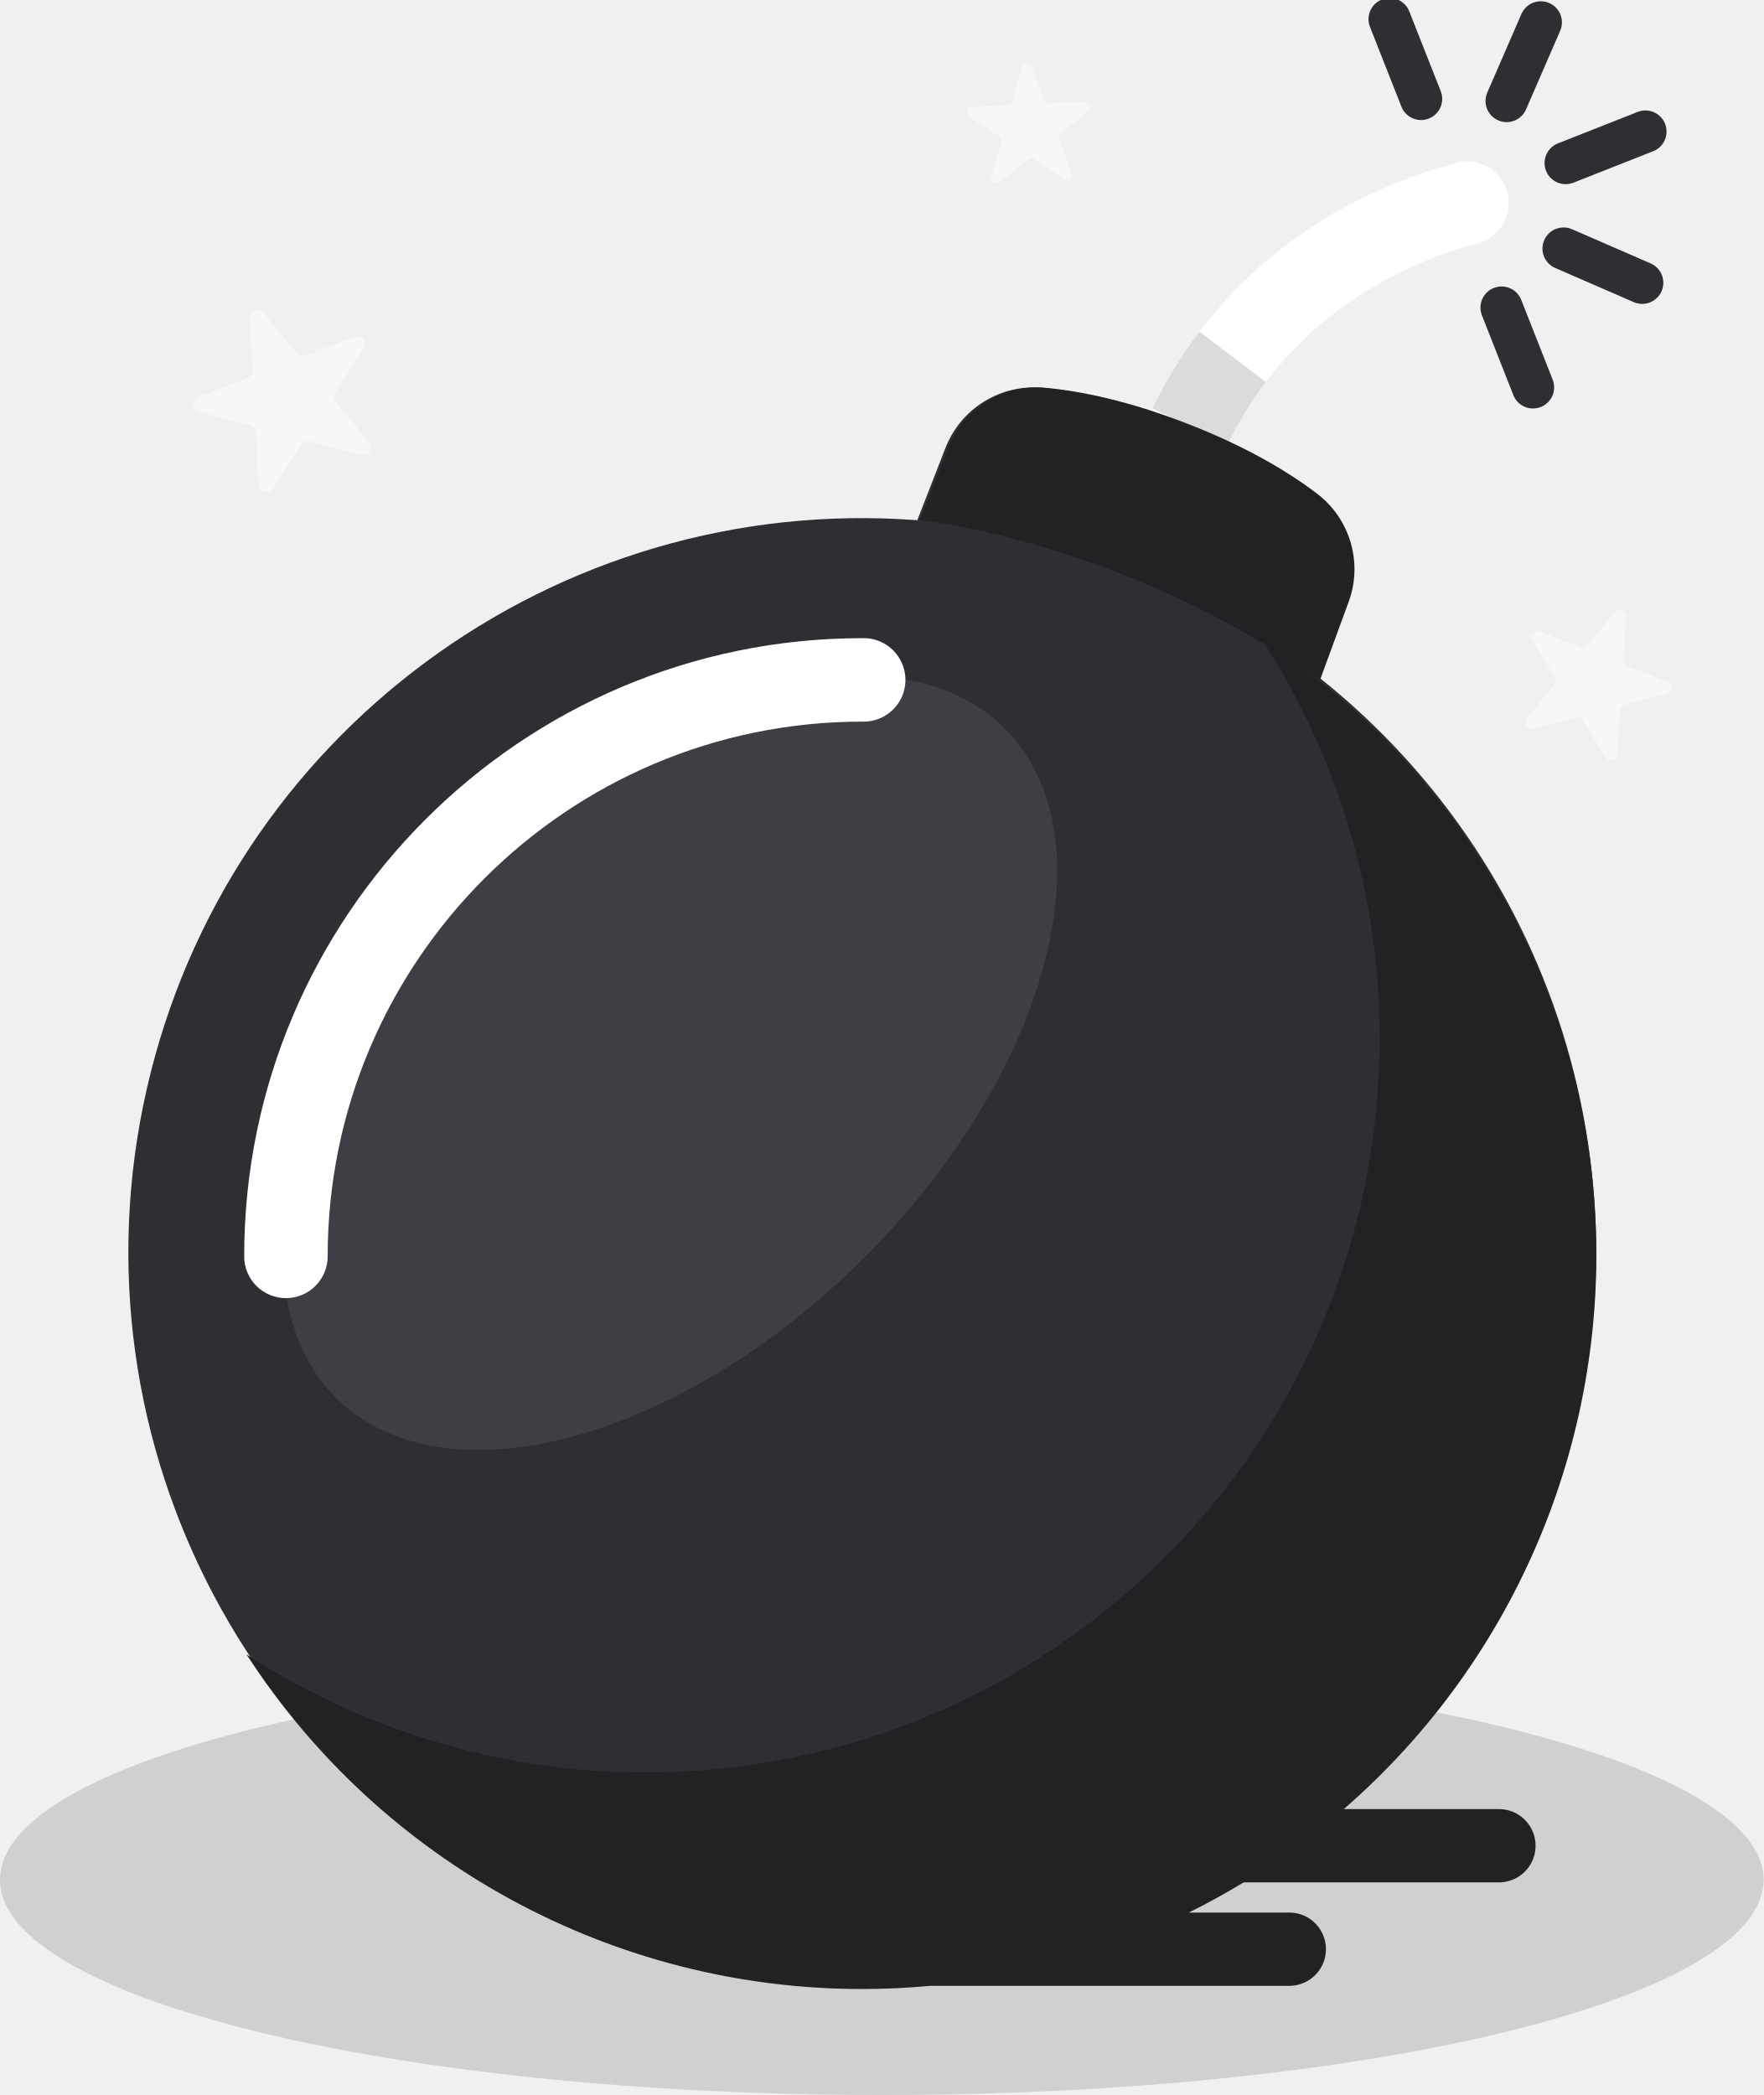
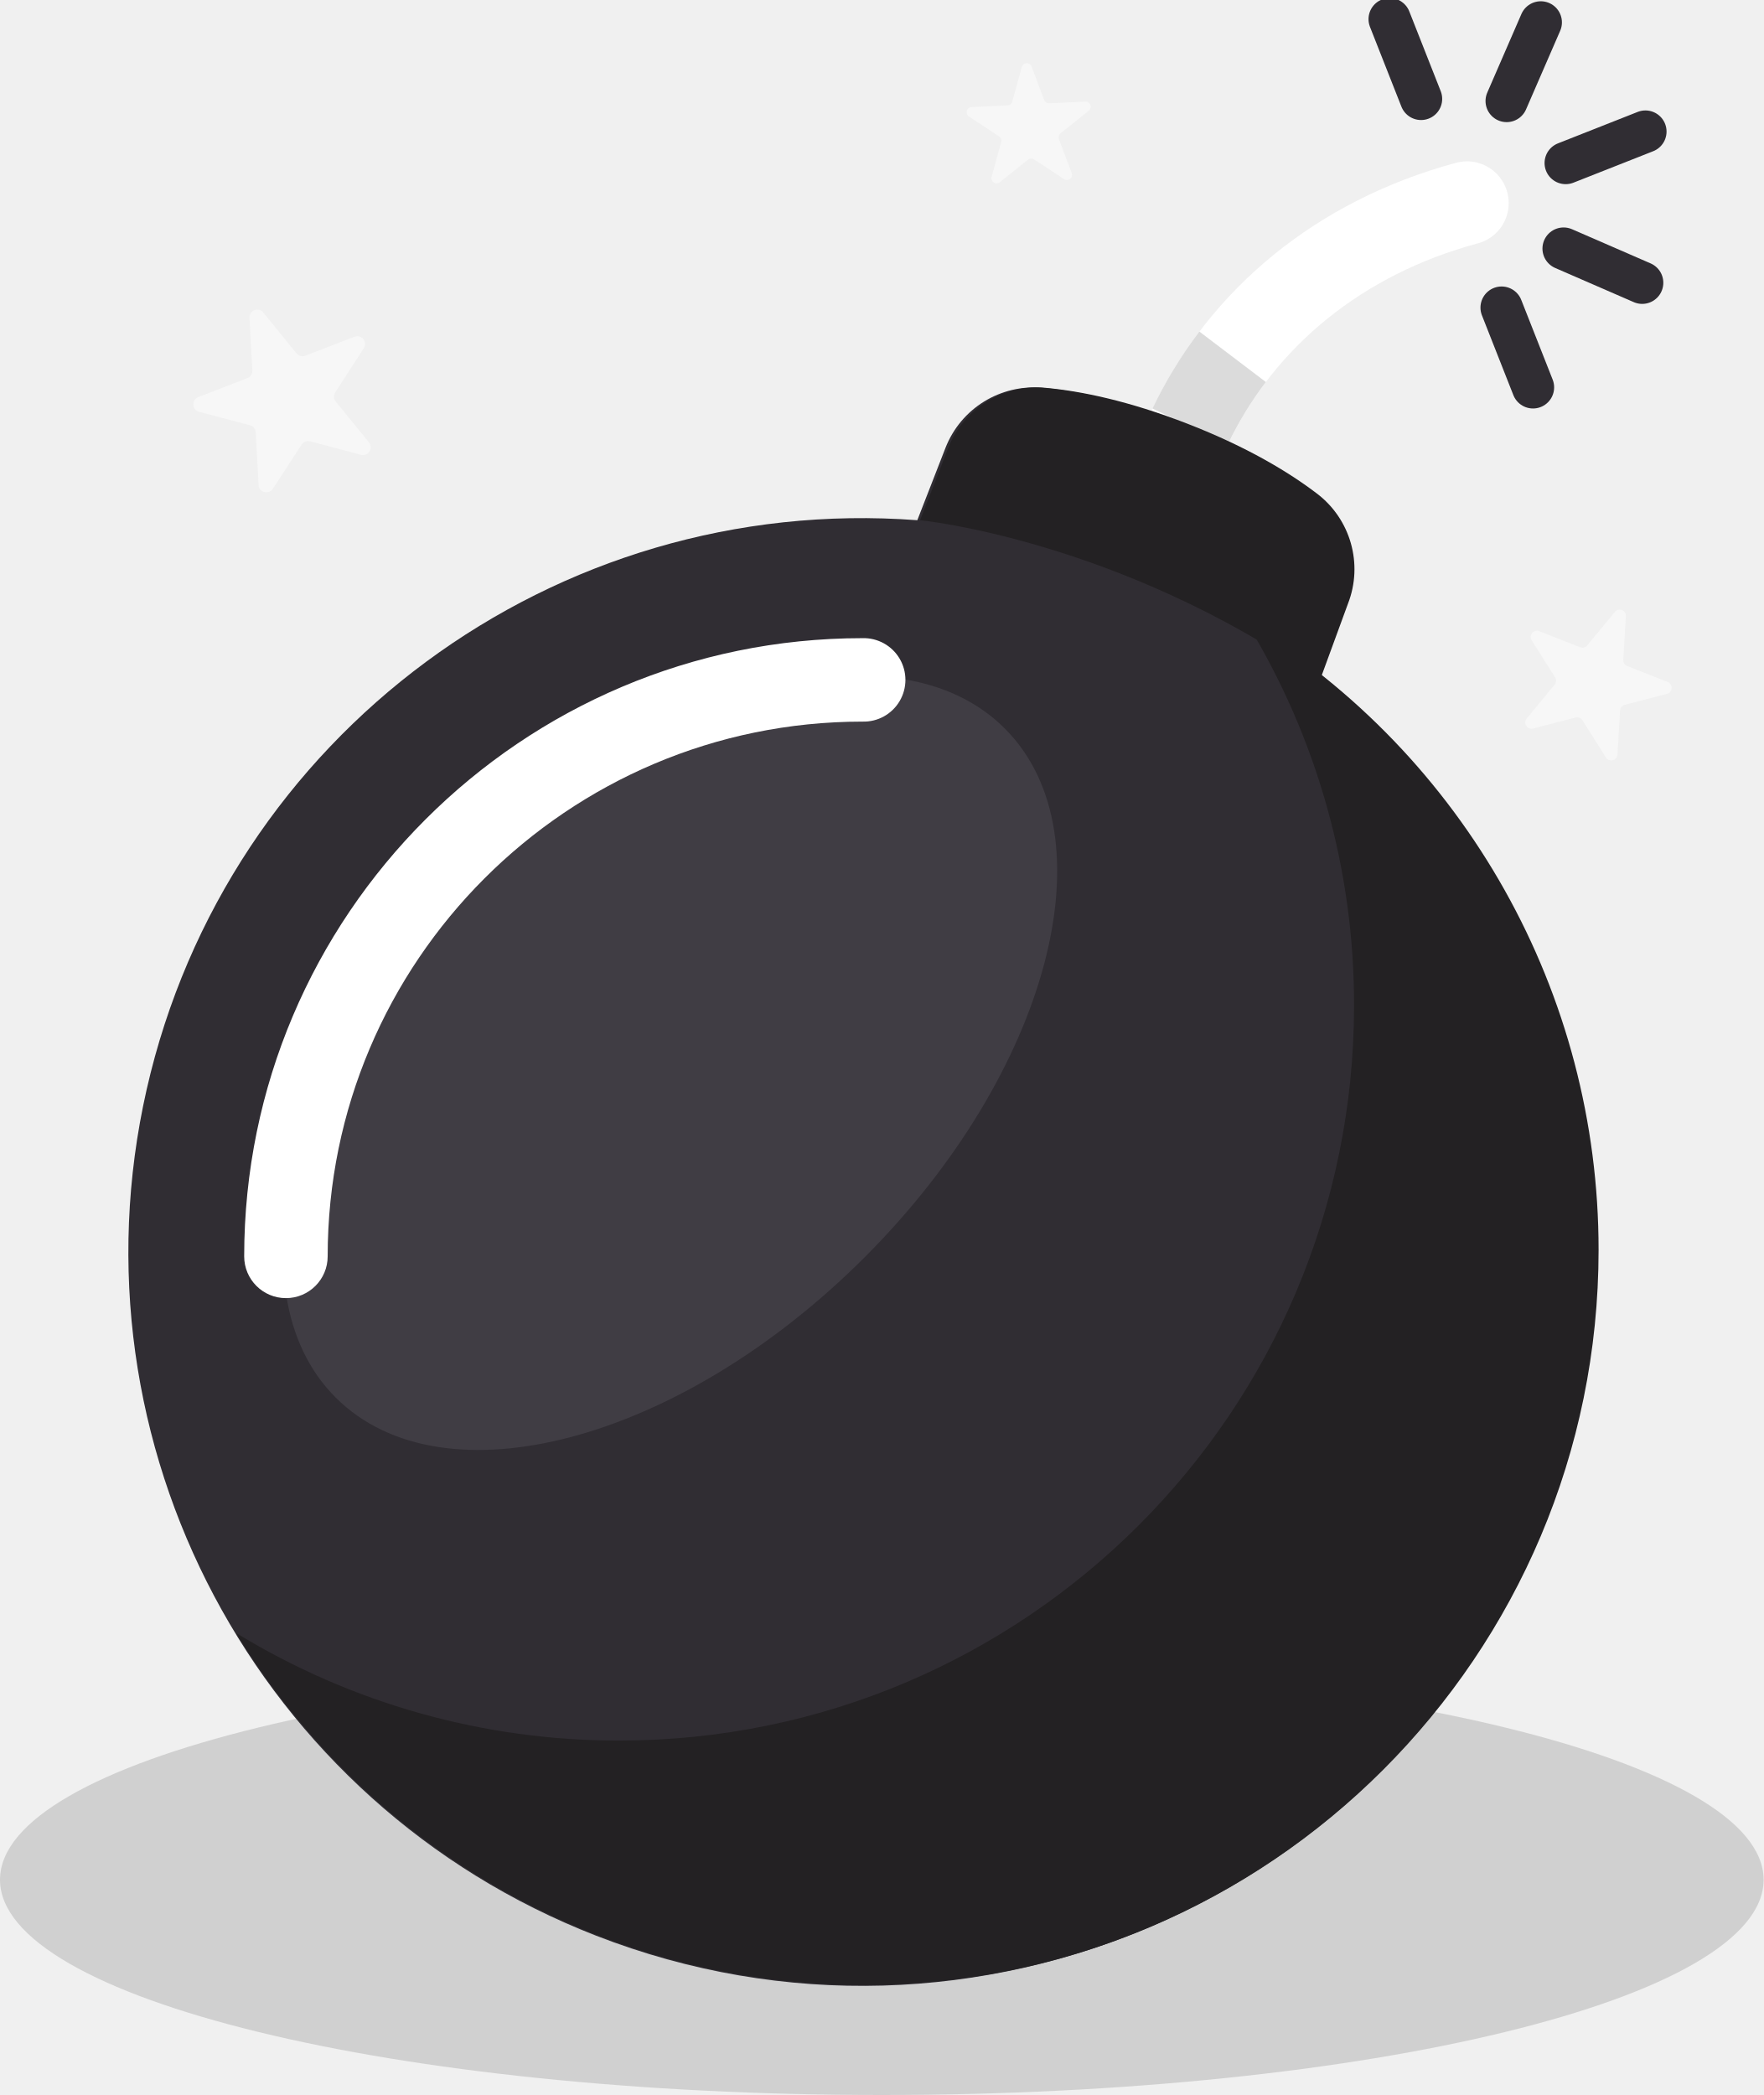
<svg xmlns="http://www.w3.org/2000/svg" viewBox="0 0 452.92 538.03">
  <defs>
    <style>.cls-1{fill:#1d1d1b;opacity:0.15;}.cls-2{fill:#fff;}.cls-3,.cls-8{fill:none;stroke-linejoin:round;}.cls-3{stroke:#dbdbdb;stroke-width:21.43px;}.cls-4{fill:#302d33;}.cls-5{fill:#282428;}.cls-6{fill:#232123;}.cls-7{fill:#403d44;}.cls-8{stroke:#302d33;stroke-linecap:round;stroke-width:10.85px;}.cls-9{fill:#f7f7f7;}</style>
  </defs>
  <g id="Mixed_Grit_Halftone_2" data-name="Mixed Grit Halftone 2">
    <ellipse class="cls-1" cx="226.46" cy="482.75" rx="226.46" ry="55.28" />
    <path class="cls-2" d="M305.63,120.25A10.72,10.72,0,0,1,296,104.9c14.86-31,42.42-53.41,77.61-63a10.72,10.72,0,1,1,5.62,20.68c-29.08,7.9-51.77,26.2-63.9,51.53A10.72,10.72,0,0,1,305.63,120.25Z" />
    <path class="cls-3" d="M305.64,109.53a103.07,103.07,0,0,1,10.91-17.9" />
    <path class="cls-4" d="M338.24,173.56,345.48,155a24.38,24.38,0,0,0-8-28.26c-7.23-5.5-17.87-11.94-33.15-17.89s-27.47-8.41-36.52-9.25a24.38,24.38,0,0,0-25,15.43l-7.23,18.57a188.44,188.44,0,0,0-82.54,363.5c97,37.78,206.19-10.2,244-107.16A188.5,188.5,0,0,0,338.24,173.56Z" />
    <path class="cls-5" d="M42.31,380.07l.31,1Z" />
    <path class="cls-6" d="M339,174.63,346.19,155a24.38,24.38,0,0,0-8-28.26c-7.23-5.5-17.87-11.94-33.15-17.89s-27.47-8.41-36.52-9.25a24.38,24.38,0,0,0-25,15.43l-7.23,18.57S287.17,138.52,339,174.63Z" />
    <path class="cls-5" d="M40.36,373.72c.34,1.17.68,2.33,1,3.49Q40.87,375.47,40.36,373.72Z" />
    <ellipse class="cls-7" cx="172.12" cy="272.99" rx="121.5" ry="70.59" transform="translate(-142.62 201.67) rotate(-45)" />
    <path class="cls-2" d="M73.43,333.38a10.72,10.72,0,0,1-10.72-10.72c0-87.54,71.22-158.77,158.77-158.77a10.72,10.72,0,1,1,0,21.43c-75.73,0-137.33,61.61-137.33,137.33A10.72,10.72,0,0,1,73.43,333.38Z" />
    <line class="cls-8" x1="386.93" y1="25.94" x2="395.7" y2="5.75" />
    <line class="cls-8" x1="364.95" y1="25.4" x2="356.88" y2="4.92" />
    <line class="cls-8" x1="385.63" y1="79" x2="393.7" y2="99.48" />
    <line class="cls-8" x1="401.55" y1="63.84" x2="421.74" y2="72.62" />
    <line class="cls-8" x1="402.09" y1="41.87" x2="422.57" y2="33.79" />
-     <path class="cls-6" d="M384.64,464.6H345.11A188.52,188.52,0,0,0,324,164.13a187.61,187.61,0,0,1,30.32,102.56c0,104.1-84.39,188.5-188.5,188.5A187.61,187.61,0,0,1,63.3,424.87a188.34,188.34,0,0,0,158.18,85.94c5.91,0,11.74-.29,17.51-.82h92.43a9.41,9.41,0,0,0,0-18.81H305.3q7.22-3.59,14.09-7.76h65.25a9.41,9.41,0,1,0,0-18.81Z" />
    <path class="cls-9" d="M67.53,80.16l8.64,10.62a2,2,0,0,0,2.22.59l12.77-4.94a2,2,0,0,1,2.34,2.88l-7.43,11.5a2,2,0,0,0,.13,2.29l8.64,10.62a2,2,0,0,1-2,3.12l-13.23-3.51a2,2,0,0,0-2.14.83L70,125.64a2,2,0,0,1-3.59-1L65.68,111a2,2,0,0,0-1.45-1.78L51,105.73a2,2,0,0,1-.2-3.7l12.77-4.94a2,2,0,0,0,1.24-1.93l-.75-13.67A2,2,0,0,1,67.53,80.16Z" />
    <path class="cls-9" d="M264.89,17l3.27,8.67a1.32,1.32,0,0,0,1.3.85l9.26-.43a1.32,1.32,0,0,1,.88,2.35l-7.24,5.79a1.32,1.32,0,0,0-.41,1.5l3.27,8.67a1.32,1.32,0,0,1-2,1.57l-7.74-5.1A1.32,1.32,0,0,0,264,41l-7.24,5.79a1.32,1.32,0,0,1-2.1-1.38l2.46-8.94a1.32,1.32,0,0,0-.55-1.45l-7.74-5.1a1.32,1.32,0,0,1,.67-2.42l9.26-.43a1.32,1.32,0,0,0,1.21-1l2.46-8.94A1.32,1.32,0,0,1,264.89,17Z" />
    <path class="cls-9" d="M417.56,158.21l-.69,11.24a1.6,1.6,0,0,0,1,1.59l10.48,4.13a1.6,1.6,0,0,1-.19,3L417.27,181a1.6,1.6,0,0,0-1.2,1.46l-.69,11.24a1.6,1.6,0,0,1-3,.76l-6-9.5a1.6,1.6,0,0,0-1.75-.69l-10.91,2.82a1.6,1.6,0,0,1-1.64-2.57l7.17-8.69a1.6,1.6,0,0,0,.12-1.88l-6-9.5a1.6,1.6,0,0,1,1.94-2.35l10.48,4.13a1.6,1.6,0,0,0,1.83-.47l7.17-8.69A1.6,1.6,0,0,1,417.56,158.21Z" />
+     <path class="cls-6" d="M320.12,159.84a187.89,187.89,0,0,1,27.62,98.36C347.75,362.46,263.23,447,159,447a187.89,187.89,0,0,1-98.36-27.62,188.66,188.66,0,0,0,161.16,90.42C326,509.77,410.54,425.25,410.54,321A188.66,188.66,0,0,0,320.12,159.84Z" />
  </g>
</svg>
